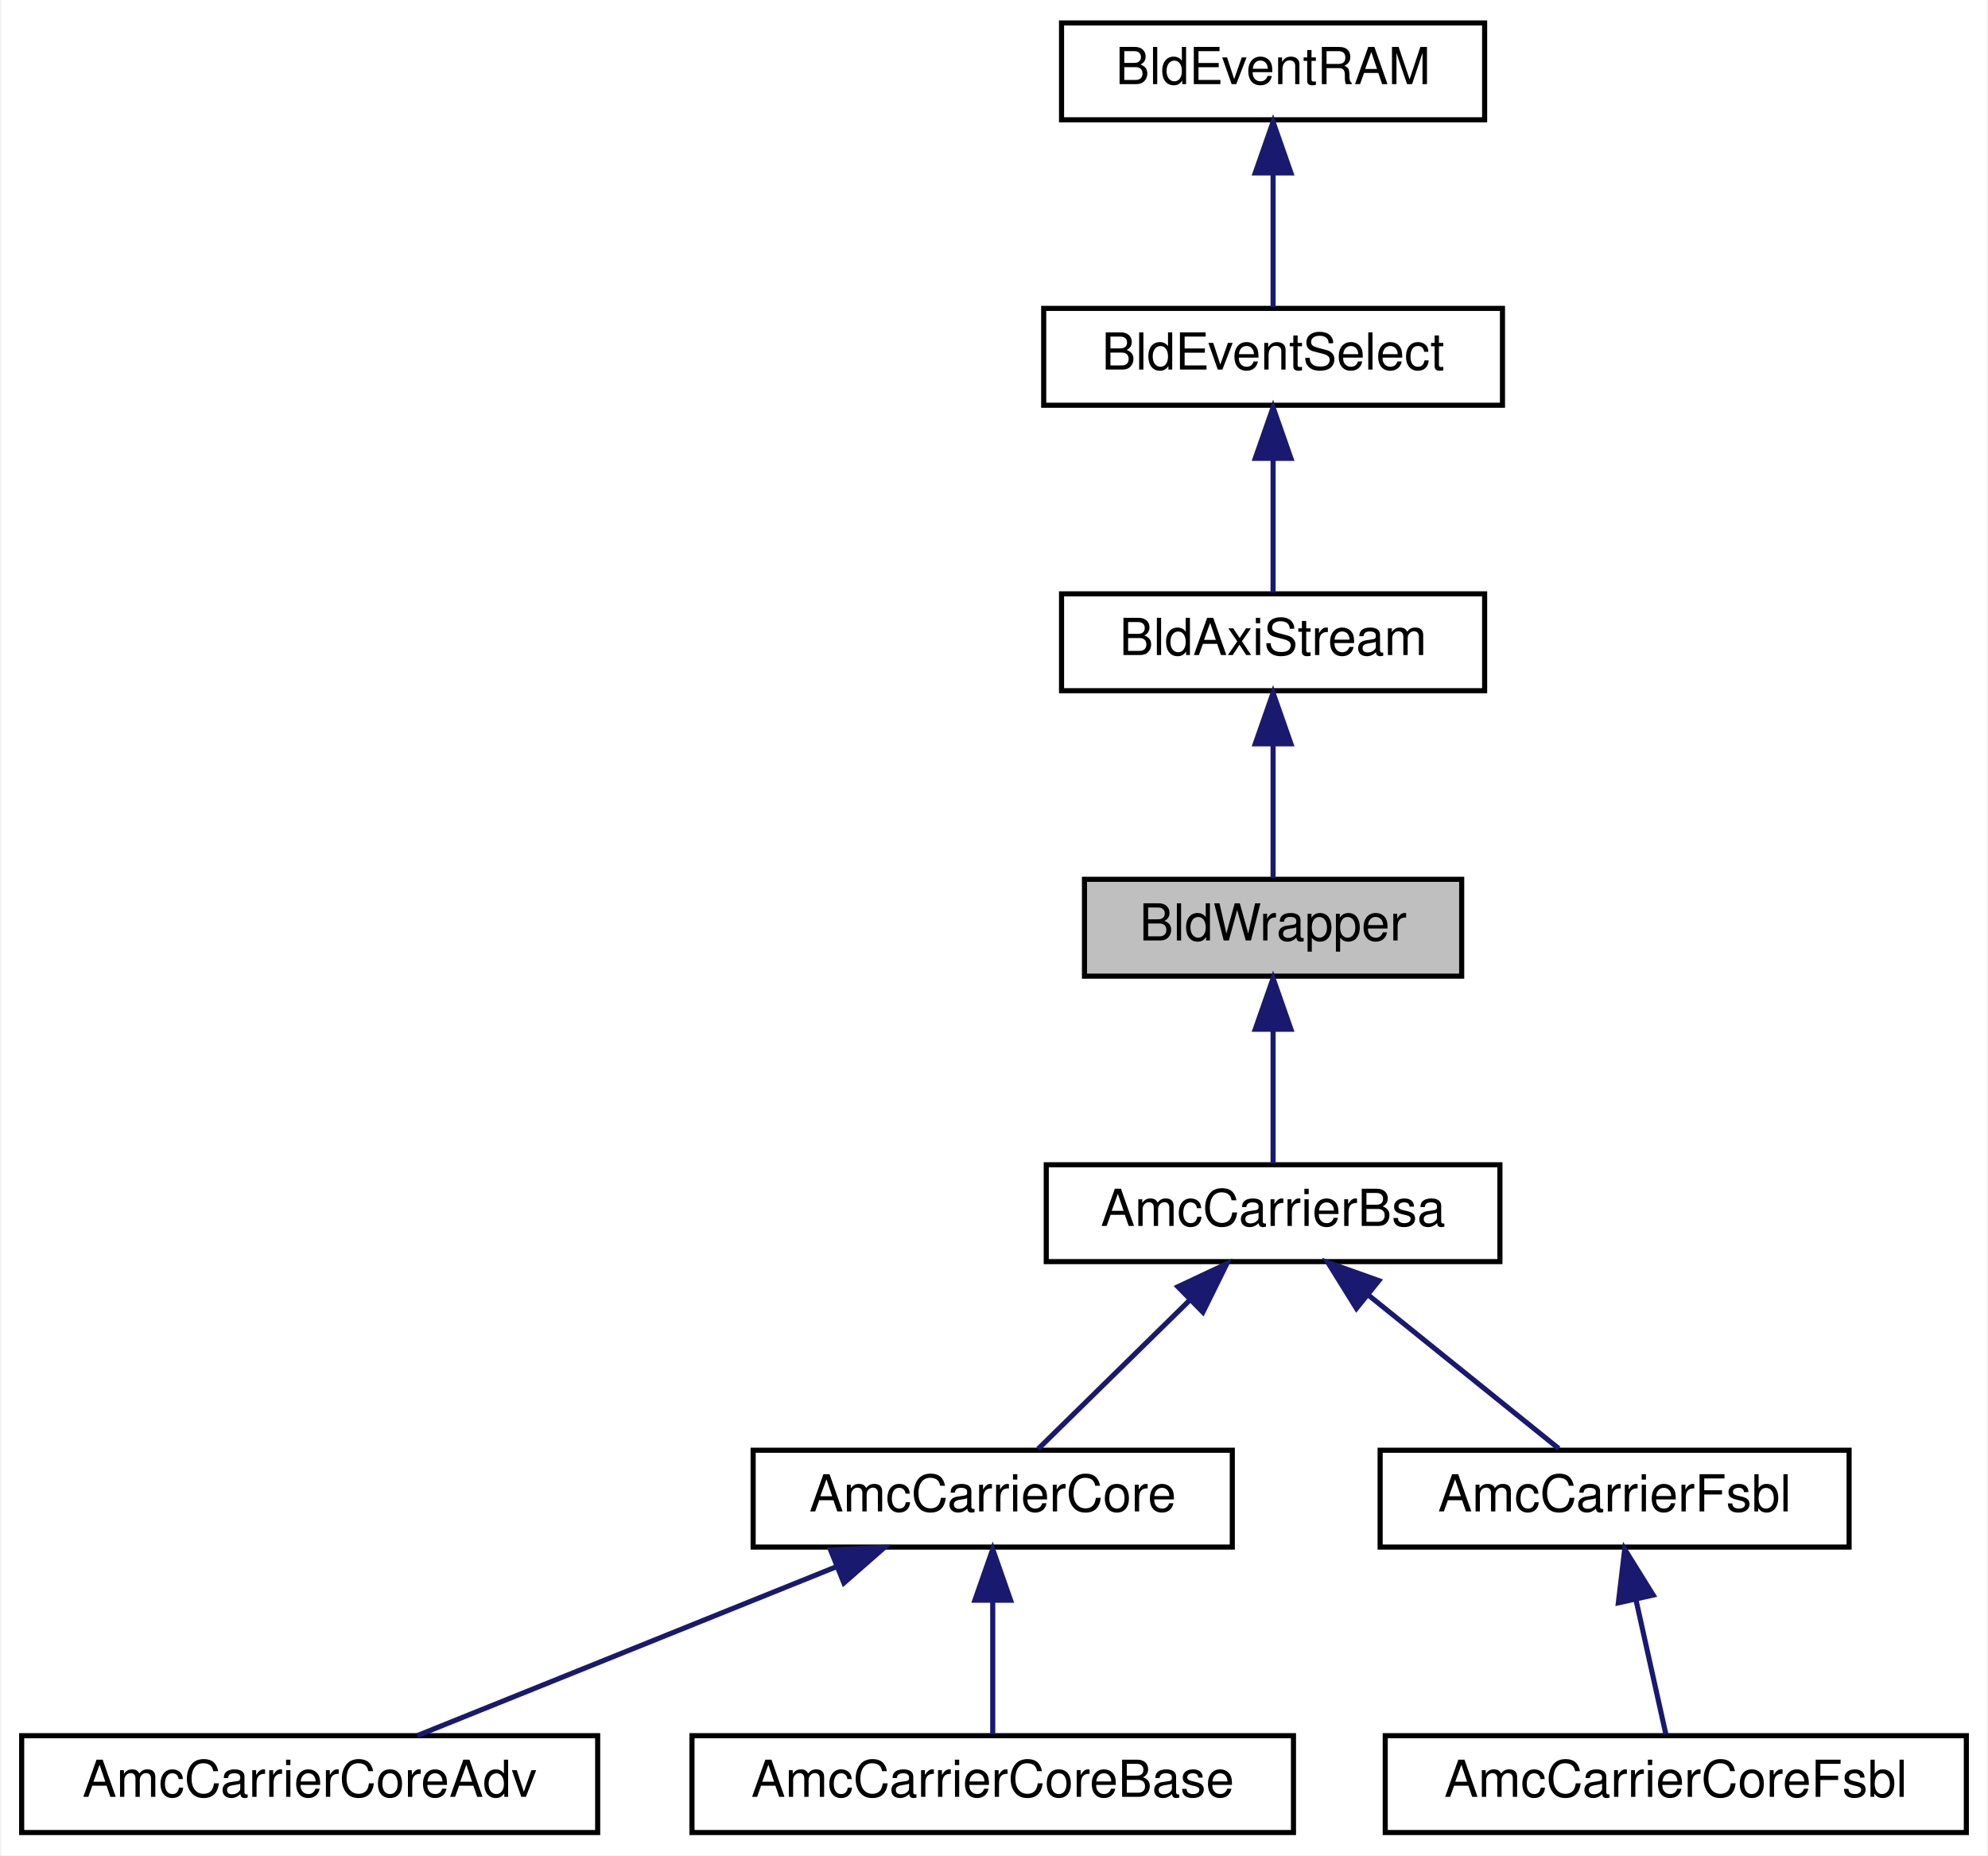
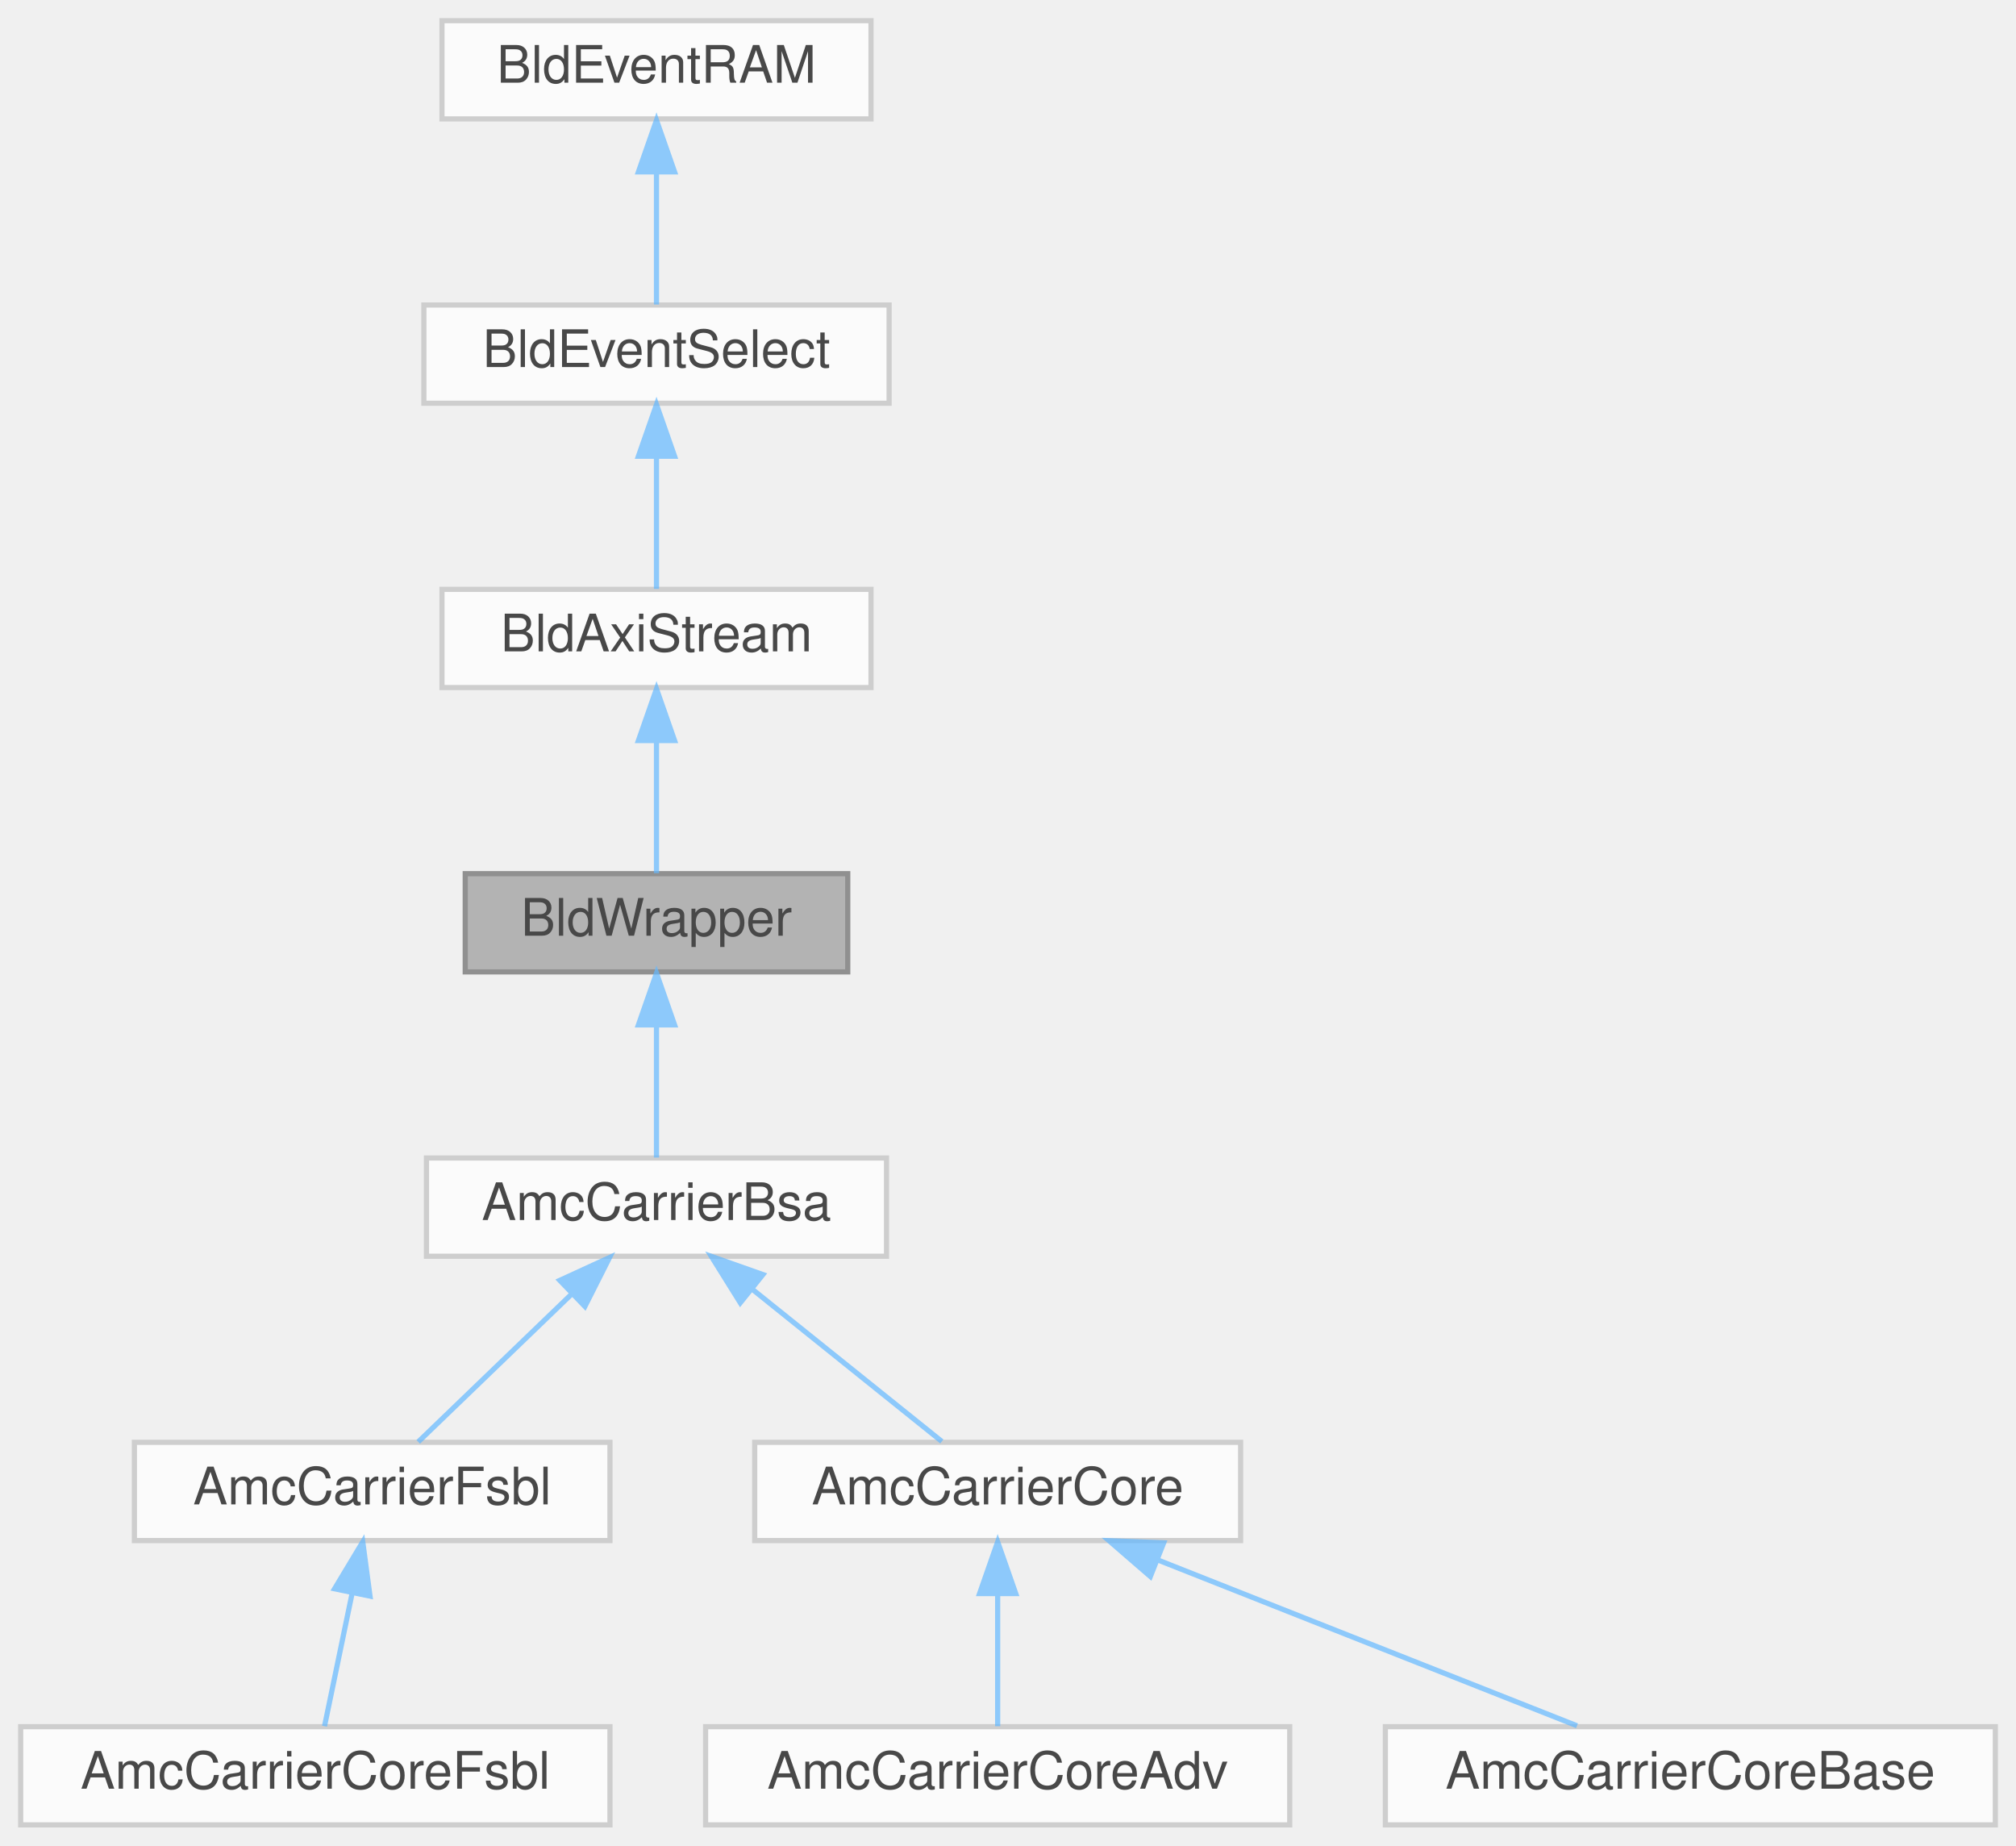
- <svg xmlns="http://www.w3.org/2000/svg" xmlns:xlink="http://www.w3.org/1999/xlink" width="390pt" height="364pt" viewBox="0.00 0.00 389.50 364.00">
-   <g id="graph0" class="graph" transform="scale(1 1) rotate(0) translate(4 360)">
-     <polygon fill="white" stroke="transparent" points="-4,4 -4,-360 385.5,-360 385.5,4 -4,4" />
-     <g id="node1" class="node">
-       <g id="a_node1">
-         <a xlink:title=" ">
-           <polygon fill="#bfbfbf" stroke="black" points="208.5,-168.5 208.5,-187.5 282.5,-187.5 282.5,-168.5 208.5,-168.5" />
-           <text text-anchor="middle" x="245.5" y="-175.5" font-family="Helvetica,sans-Serif" font-size="10.00">BldWrapper</text>
-         </a>
+ <svg xmlns="http://www.w3.org/2000/svg" xmlns:xlink="http://www.w3.org/1999/xlink" width="390pt" height="357pt" viewBox="0.00 0.00 390.00 357.00">
+   <svg id="main" version="1.1" xml:space="preserve">
+     <style type="text/css">
+ .node, .edge {opacity: 0.7;}
+ .node.selected, .edge.selected {opacity: 1;}
+ .edge:hover path { stroke: red; }
+ .edge:hover polygon { stroke: red; fill: red; }
+ </style>
+     <svg id="graph" class="graph">
+       <g id="graph0" class="graph" transform="scale(1 1) rotate(0) translate(4 353)">
+         <g id="Node000001" class="node">
+           <g id="a_Node000001">
+             <a xlink:title=" ">
+               <polygon fill="#999999" stroke="#666666" points="160,-184 86,-184 86,-165 160,-165 160,-184" />
+               <text text-anchor="middle" x="123" y="-172" font-family="Helvetica,sans-Serif" font-size="10.00">BldWrapper</text>
+             </a>
+           </g>
+         </g>
+         <g id="Node000005" class="node">
+           <g id="a_Node000005">
+             <a xlink:href="classAmcCarrierBsa.html" target="_top" xlink:title=" ">
+               <polygon fill="white" stroke="#bfbfbf" points="167.5,-129 78.5,-129 78.5,-110 167.5,-110 167.5,-129" />
+               <text text-anchor="middle" x="123" y="-117" font-family="Helvetica,sans-Serif" font-size="10.00">AmcCarrierBsa</text>
+             </a>
+           </g>
+         </g>
+         <g id="edge4_Node000001_Node000005" class="edge">
+           <g id="a_edge4_Node000001_Node000005">
+             <a xlink:title=" ">
+               <path fill="none" stroke="#63b8ff" d="M123,-154.66C123,-145.93 123,-135.99 123,-129.09" />
+               <polygon fill="#63b8ff" stroke="#63b8ff" points="119.5,-154.75 123,-164.75 126.5,-154.75 119.5,-154.75" />
+             </a>
+           </g>
+         </g>
+         <g id="Node000002" class="node">
+           <g id="a_Node000002">
+             <a xlink:href="classBldAxiStream.html" target="_top" xlink:title=" ">
+               <polygon fill="white" stroke="#bfbfbf" points="164.5,-239 81.5,-239 81.5,-220 164.5,-220 164.5,-239" />
+               <text text-anchor="middle" x="123" y="-227" font-family="Helvetica,sans-Serif" font-size="10.00">BldAxiStream</text>
+             </a>
+           </g>
+         </g>
+         <g id="edge1_Node000001_Node000002" class="edge">
+           <g id="a_edge1_Node000001_Node000002">
+             <a xlink:title=" ">
+               <path fill="none" stroke="#63b8ff" d="M123,-209.66C123,-200.93 123,-190.99 123,-184.09" />
+               <polygon fill="#63b8ff" stroke="#63b8ff" points="119.5,-209.75 123,-219.75 126.5,-209.75 119.5,-209.75" />
+             </a>
+           </g>
+         </g>
+         <g id="Node000003" class="node">
+           <g id="a_Node000003">
+             <a xlink:href="classBldEventSelect.html" target="_top" xlink:title=" ">
+               <polygon fill="white" stroke="#bfbfbf" points="168,-294 78,-294 78,-275 168,-275 168,-294" />
+               <text text-anchor="middle" x="123" y="-282" font-family="Helvetica,sans-Serif" font-size="10.00">BldEventSelect</text>
+             </a>
+           </g>
+         </g>
+         <g id="edge2_Node000002_Node000003" class="edge">
+           <g id="a_edge2_Node000002_Node000003">
+             <a xlink:title=" ">
+               <path fill="none" stroke="#63b8ff" d="M123,-264.66C123,-255.93 123,-245.99 123,-239.09" />
+               <polygon fill="#63b8ff" stroke="#63b8ff" points="119.5,-264.75 123,-274.75 126.5,-264.75 119.5,-264.75" />
+             </a>
+           </g>
+         </g>
+         <g id="Node000004" class="node">
+           <g id="a_Node000004">
+             <a xlink:href="classBldEventRAM.html" target="_top" xlink:title=" ">
+               <polygon fill="white" stroke="#bfbfbf" points="164.5,-349 81.5,-349 81.5,-330 164.5,-330 164.5,-349" />
+               <text text-anchor="middle" x="123" y="-337" font-family="Helvetica,sans-Serif" font-size="10.00">BldEventRAM</text>
+             </a>
+           </g>
+         </g>
+         <g id="edge3_Node000003_Node000004" class="edge">
+           <g id="a_edge3_Node000003_Node000004">
+             <a xlink:title=" ">
+               <path fill="none" stroke="#63b8ff" d="M123,-319.66C123,-310.93 123,-300.99 123,-294.09" />
+               <polygon fill="#63b8ff" stroke="#63b8ff" points="119.5,-319.75 123,-329.75 126.5,-319.75 119.5,-319.75" />
+             </a>
+           </g>
+         </g>
+         <g id="Node000006" class="node">
+           <g id="a_Node000006">
+             <a xlink:href="classAmcCarrierFsbl.html" target="_top" xlink:title=" ">
+               <polygon fill="white" stroke="#bfbfbf" points="114,-74 22,-74 22,-55 114,-55 114,-74" />
+               <text text-anchor="middle" x="68" y="-62" font-family="Helvetica,sans-Serif" font-size="10.00">AmcCarrierFsbl</text>
+             </a>
+           </g>
+         </g>
+         <g id="edge5_Node000005_Node000006" class="edge">
+           <g id="a_edge5_Node000005_Node000006">
+             <a xlink:title=" ">
+               <path fill="none" stroke="#63b8ff" d="M106.71,-102.8C96.96,-93.41 84.95,-81.83 76.91,-74.09" />
+               <polygon fill="#63b8ff" stroke="#63b8ff" points="104.29,-105.33 113.92,-109.75 109.15,-100.29 104.29,-105.33" />
+             </a>
+           </g>
+         </g>
+         <g id="Node000008" class="node">
+           <g id="a_Node000008">
+             <a xlink:href="classAmcCarrierCore.html" target="_top" xlink:title=" ">
+               <polygon fill="white" stroke="#bfbfbf" points="236,-74 142,-74 142,-55 236,-55 236,-74" />
+               <text text-anchor="middle" x="189" y="-62" font-family="Helvetica,sans-Serif" font-size="10.00">AmcCarrierCore</text>
+             </a>
+           </g>
+         </g>
+         <g id="edge7_Node000005_Node000008" class="edge">
+           <g id="a_edge7_Node000005_Node000008">
+             <a xlink:title=" ">
+               <path fill="none" stroke="#63b8ff" d="M141.55,-103.6C153.38,-94.11 168.29,-82.13 178.2,-74.17" />
+               <polygon fill="#63b8ff" stroke="#63b8ff" points="139.21,-100.99 133.6,-109.98 143.59,-106.45 139.21,-100.99" />
+             </a>
+           </g>
+         </g>
+         <g id="Node000007" class="node">
+           <g id="a_Node000007">
+             <a xlink:href="classAmcCarrierCoreFsbl.html" target="_top" xlink:title=" ">
+               <polygon fill="white" stroke="#bfbfbf" points="114,-19 0,-19 0,0 114,0 114,-19" />
+               <text text-anchor="middle" x="57" y="-7" font-family="Helvetica,sans-Serif" font-size="10.00">AmcCarrierCoreFsbl</text>
+             </a>
+           </g>
+         </g>
+         <g id="edge6_Node000006_Node000007" class="edge">
+           <g id="a_edge6_Node000006_Node000007">
+             <a xlink:title=" ">
+               <path fill="none" stroke="#63b8ff" d="M64.15,-44.95C62.32,-36.15 60.23,-26.06 58.78,-19.09" />
+               <polygon fill="#63b8ff" stroke="#63b8ff" points="60.72,-45.67 66.18,-54.75 67.58,-44.25 60.72,-45.67" />
+             </a>
+           </g>
+         </g>
+         <g id="Node000009" class="node">
+           <g id="a_Node000009">
+             <a xlink:href="classAmcCarrierCoreAdv.html" target="_top" xlink:title=" ">
+               <polygon fill="white" stroke="#bfbfbf" points="245.5,-19 132.5,-19 132.5,0 245.5,0 245.5,-19" />
+               <text text-anchor="middle" x="189" y="-7" font-family="Helvetica,sans-Serif" font-size="10.00">AmcCarrierCoreAdv</text>
+             </a>
+           </g>
+         </g>
+         <g id="edge8_Node000008_Node000009" class="edge">
+           <g id="a_edge8_Node000008_Node000009">
+             <a xlink:title=" ">
+               <path fill="none" stroke="#63b8ff" d="M189,-44.66C189,-35.93 189,-25.99 189,-19.09" />
+               <polygon fill="#63b8ff" stroke="#63b8ff" points="185.5,-44.75 189,-54.75 192.5,-44.75 185.5,-44.75" />
+             </a>
+           </g>
+         </g>
+         <g id="Node000010" class="node">
+           <g id="a_Node000010">
+             <a xlink:href="classAmcCarrierCoreBase.html" target="_top" xlink:title=" ">
+               <polygon fill="white" stroke="#bfbfbf" points="382,-19 264,-19 264,0 382,0 382,-19" />
+               <text text-anchor="middle" x="323" y="-7" font-family="Helvetica,sans-Serif" font-size="10.00">AmcCarrierCoreBase</text>
+             </a>
+           </g>
+         </g>
+         <g id="edge9_Node000008_Node000010" class="edge">
+           <g id="a_edge9_Node000008_Node000010">
+             <a xlink:title=" ">
+               <path fill="none" stroke="#63b8ff" d="M219.87,-51.29C244.7,-41.47 278.99,-27.91 301.08,-19.17" />
+               <polygon fill="#63b8ff" stroke="#63b8ff" points="218.54,-48.05 210.53,-54.98 221.12,-54.56 218.54,-48.05" />
+             </a>
+           </g>
+         </g>
      </g>
-     </g>
-     <g id="node5" class="node">
-       <g id="a_node5">
-         <a xlink:href="classAmcCarrierBsa.html" target="_top" xlink:title=" ">
-           <polygon fill="white" stroke="black" points="201,-112.5 201,-131.5 290,-131.5 290,-112.5 201,-112.5" />
-           <text text-anchor="middle" x="245.5" y="-119.5" font-family="Helvetica,sans-Serif" font-size="10.00">AmcCarrierBsa</text>
-         </a>
-       </g>
-     </g>
-     <g id="edge4" class="edge">
-       <path fill="none" stroke="midnightblue" d="M245.5,-157.8C245.5,-148.91 245.5,-138.78 245.5,-131.75" />
-       <polygon fill="midnightblue" stroke="midnightblue" points="242,-158.08 245.5,-168.08 249,-158.08 242,-158.08" />
-     </g>
-     <g id="node2" class="node">
-       <g id="a_node2">
-         <a xlink:href="classBldAxiStream.html" target="_top" xlink:title=" ">
-           <polygon fill="white" stroke="black" points="204,-224.5 204,-243.5 287,-243.5 287,-224.5 204,-224.5" />
-           <text text-anchor="middle" x="245.5" y="-231.5" font-family="Helvetica,sans-Serif" font-size="10.00">BldAxiStream</text>
-         </a>
-       </g>
-     </g>
-     <g id="edge1" class="edge">
-       <path fill="none" stroke="midnightblue" d="M245.5,-213.8C245.5,-204.91 245.5,-194.78 245.5,-187.75" />
-       <polygon fill="midnightblue" stroke="midnightblue" points="242,-214.08 245.5,-224.08 249,-214.08 242,-214.08" />
-     </g>
-     <g id="node3" class="node">
-       <g id="a_node3">
-         <a xlink:href="classBldEventSelect.html" target="_top" xlink:title=" ">
-           <polygon fill="white" stroke="black" points="200.5,-280.5 200.5,-299.5 290.5,-299.5 290.5,-280.5 200.5,-280.5" />
-           <text text-anchor="middle" x="245.5" y="-287.5" font-family="Helvetica,sans-Serif" font-size="10.00">BldEventSelect</text>
-         </a>
-       </g>
-     </g>
-     <g id="edge2" class="edge">
-       <path fill="none" stroke="midnightblue" d="M245.5,-269.8C245.5,-260.91 245.5,-250.78 245.5,-243.75" />
-       <polygon fill="midnightblue" stroke="midnightblue" points="242,-270.08 245.5,-280.08 249,-270.08 242,-270.08" />
-     </g>
-     <g id="node4" class="node">
-       <g id="a_node4">
-         <a xlink:href="classBldEventRAM.html" target="_top" xlink:title=" ">
-           <polygon fill="white" stroke="black" points="204,-336.5 204,-355.5 287,-355.5 287,-336.5 204,-336.5" />
-           <text text-anchor="middle" x="245.5" y="-343.5" font-family="Helvetica,sans-Serif" font-size="10.00">BldEventRAM</text>
-         </a>
-       </g>
-     </g>
-     <g id="edge3" class="edge">
-       <path fill="none" stroke="midnightblue" d="M245.5,-325.8C245.5,-316.91 245.5,-306.78 245.5,-299.75" />
-       <polygon fill="midnightblue" stroke="midnightblue" points="242,-326.08 245.5,-336.08 249,-326.08 242,-326.08" />
-     </g>
-     <g id="node6" class="node">
-       <g id="a_node6">
-         <a xlink:href="classAmcCarrierCore.html" target="_top" xlink:title=" ">
-           <polygon fill="white" stroke="black" points="143.5,-56.5 143.5,-75.5 237.5,-75.5 237.5,-56.5 143.5,-56.5" />
-           <text text-anchor="middle" x="190.5" y="-63.5" font-family="Helvetica,sans-Serif" font-size="10.00">AmcCarrierCore</text>
-         </a>
-       </g>
-     </g>
-     <g id="edge5" class="edge">
-       <path fill="none" stroke="midnightblue" d="M229.21,-105C219.46,-95.43 207.45,-83.64 199.41,-75.75" />
-       <polygon fill="midnightblue" stroke="midnightblue" points="226.83,-107.57 236.42,-112.08 231.73,-102.58 226.83,-107.57" />
-     </g>
-     <g id="node9" class="node">
-       <g id="a_node9">
-         <a xlink:href="classAmcCarrierFsbl.html" target="_top" xlink:title=" ">
-           <polygon fill="white" stroke="black" points="266.5,-56.5 266.5,-75.5 358.5,-75.5 358.5,-56.5 266.5,-56.5" />
-           <text text-anchor="middle" x="312.5" y="-63.5" font-family="Helvetica,sans-Serif" font-size="10.00">AmcCarrierFsbl</text>
-         </a>
-       </g>
-     </g>
-     <g id="edge8" class="edge">
-       <path fill="none" stroke="midnightblue" d="M264.33,-105.82C276.34,-96.15 291.47,-83.95 301.54,-75.83" />
-       <polygon fill="midnightblue" stroke="midnightblue" points="261.85,-103.32 256.26,-112.32 266.25,-108.77 261.85,-103.32" />
-     </g>
-     <g id="node7" class="node">
-       <g id="a_node7">
-         <a xlink:href="classAmcCarrierCoreAdv.html" target="_top" xlink:title=" ">
-           <polygon fill="white" stroke="black" points="0,-0.5 0,-19.5 113,-19.5 113,-0.5 0,-0.5" />
-           <text text-anchor="middle" x="56.5" y="-7.5" font-family="Helvetica,sans-Serif" font-size="10.00">AmcCarrierCoreAdv</text>
-         </a>
-       </g>
-     </g>
-     <g id="edge6" class="edge">
-       <path fill="none" stroke="midnightblue" d="M159.82,-52.64C134.68,-42.5 99.75,-28.43 77.63,-19.52" />
-       <polygon fill="midnightblue" stroke="midnightblue" points="158.68,-55.95 169.27,-56.44 161.3,-49.46 158.68,-55.95" />
-     </g>
-     <g id="node8" class="node">
-       <g id="a_node8">
-         <a xlink:href="classAmcCarrierCoreBase.html" target="_top" xlink:title=" ">
-           <polygon fill="white" stroke="black" points="131.5,-0.5 131.5,-19.5 249.5,-19.5 249.5,-0.5 131.5,-0.5" />
-           <text text-anchor="middle" x="190.5" y="-7.5" font-family="Helvetica,sans-Serif" font-size="10.00">AmcCarrierCoreBase</text>
-         </a>
-       </g>
-     </g>
-     <g id="edge7" class="edge">
-       <path fill="none" stroke="midnightblue" d="M190.5,-45.8C190.5,-36.91 190.5,-26.78 190.5,-19.75" />
-       <polygon fill="midnightblue" stroke="midnightblue" points="187,-46.08 190.5,-56.08 194,-46.08 187,-46.08" />
-     </g>
-     <g id="node10" class="node">
-       <g id="a_node10">
-         <a xlink:href="classAmcCarrierCoreFsbl.html" target="_top" xlink:title=" ">
-           <polygon fill="white" stroke="black" points="267.5,-0.5 267.5,-19.5 381.5,-19.5 381.5,-0.5 267.5,-0.5" />
-           <text text-anchor="middle" x="324.5" y="-7.5" font-family="Helvetica,sans-Serif" font-size="10.00">AmcCarrierCoreFsbl</text>
-         </a>
-       </g>
-     </g>
-     <g id="edge9" class="edge">
-       <path fill="none" stroke="midnightblue" d="M316.7,-46.1C318.69,-37.14 320.98,-26.86 322.56,-19.75" />
-       <polygon fill="midnightblue" stroke="midnightblue" points="313.23,-45.56 314.48,-56.08 320.07,-47.08 313.23,-45.56" />
-     </g>
-   </g>
+     </svg>
+   </svg>
+   <style type="text/css">
+ 
+ [data-mouse-over-selected='false'] { opacity: 0.7; }
+ [data-mouse-over-selected='true']  { opacity: 1.0; }
+ 
+ </style>
</svg>
